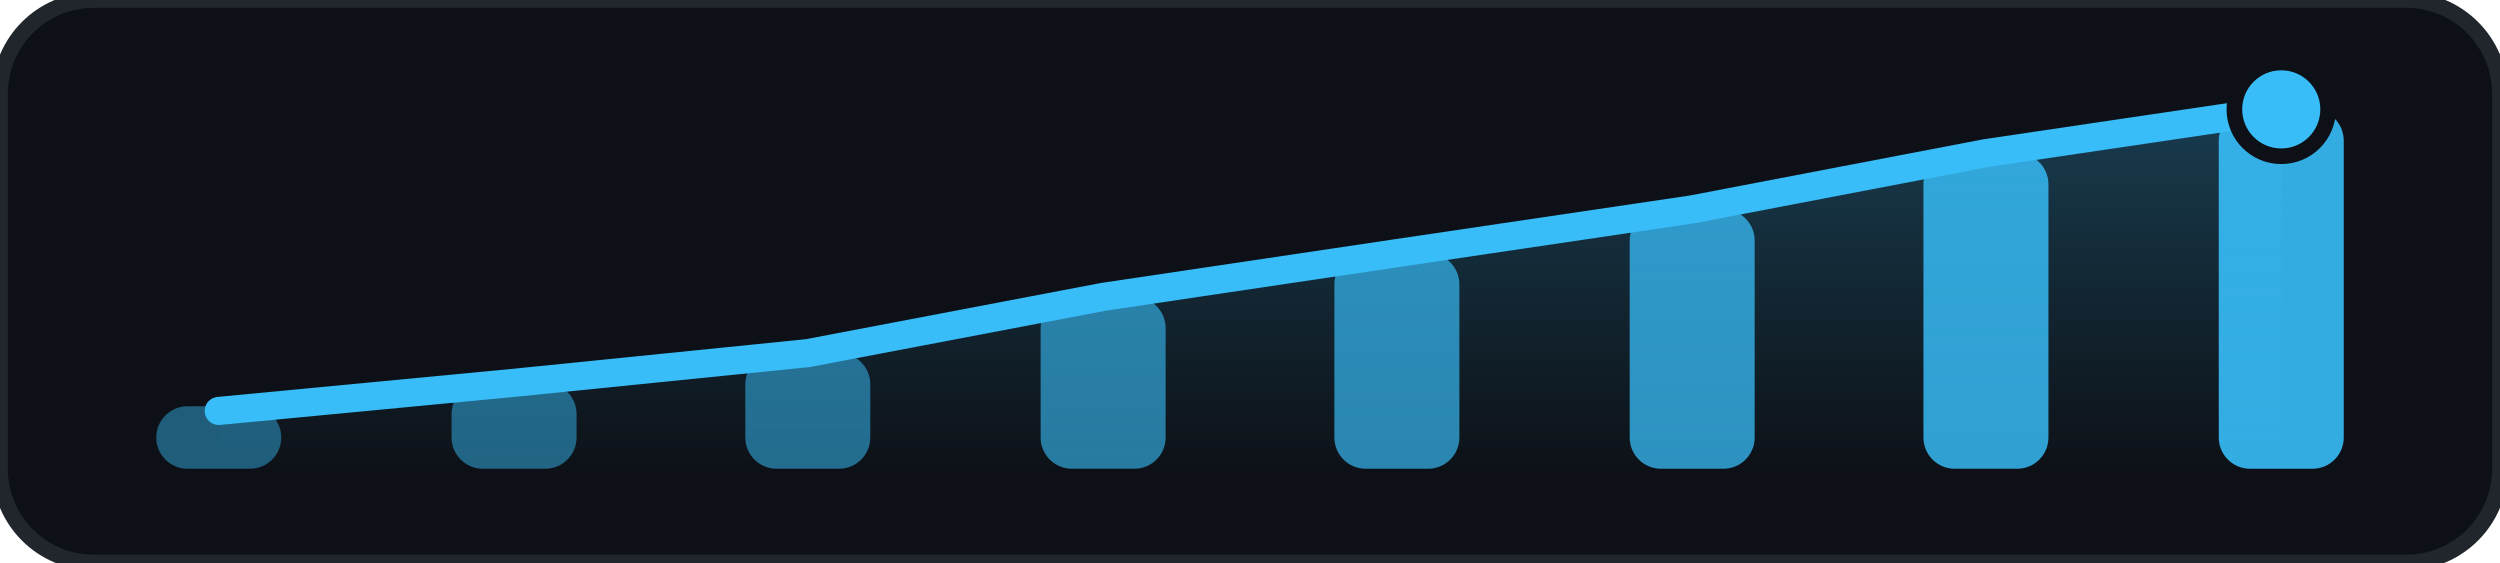
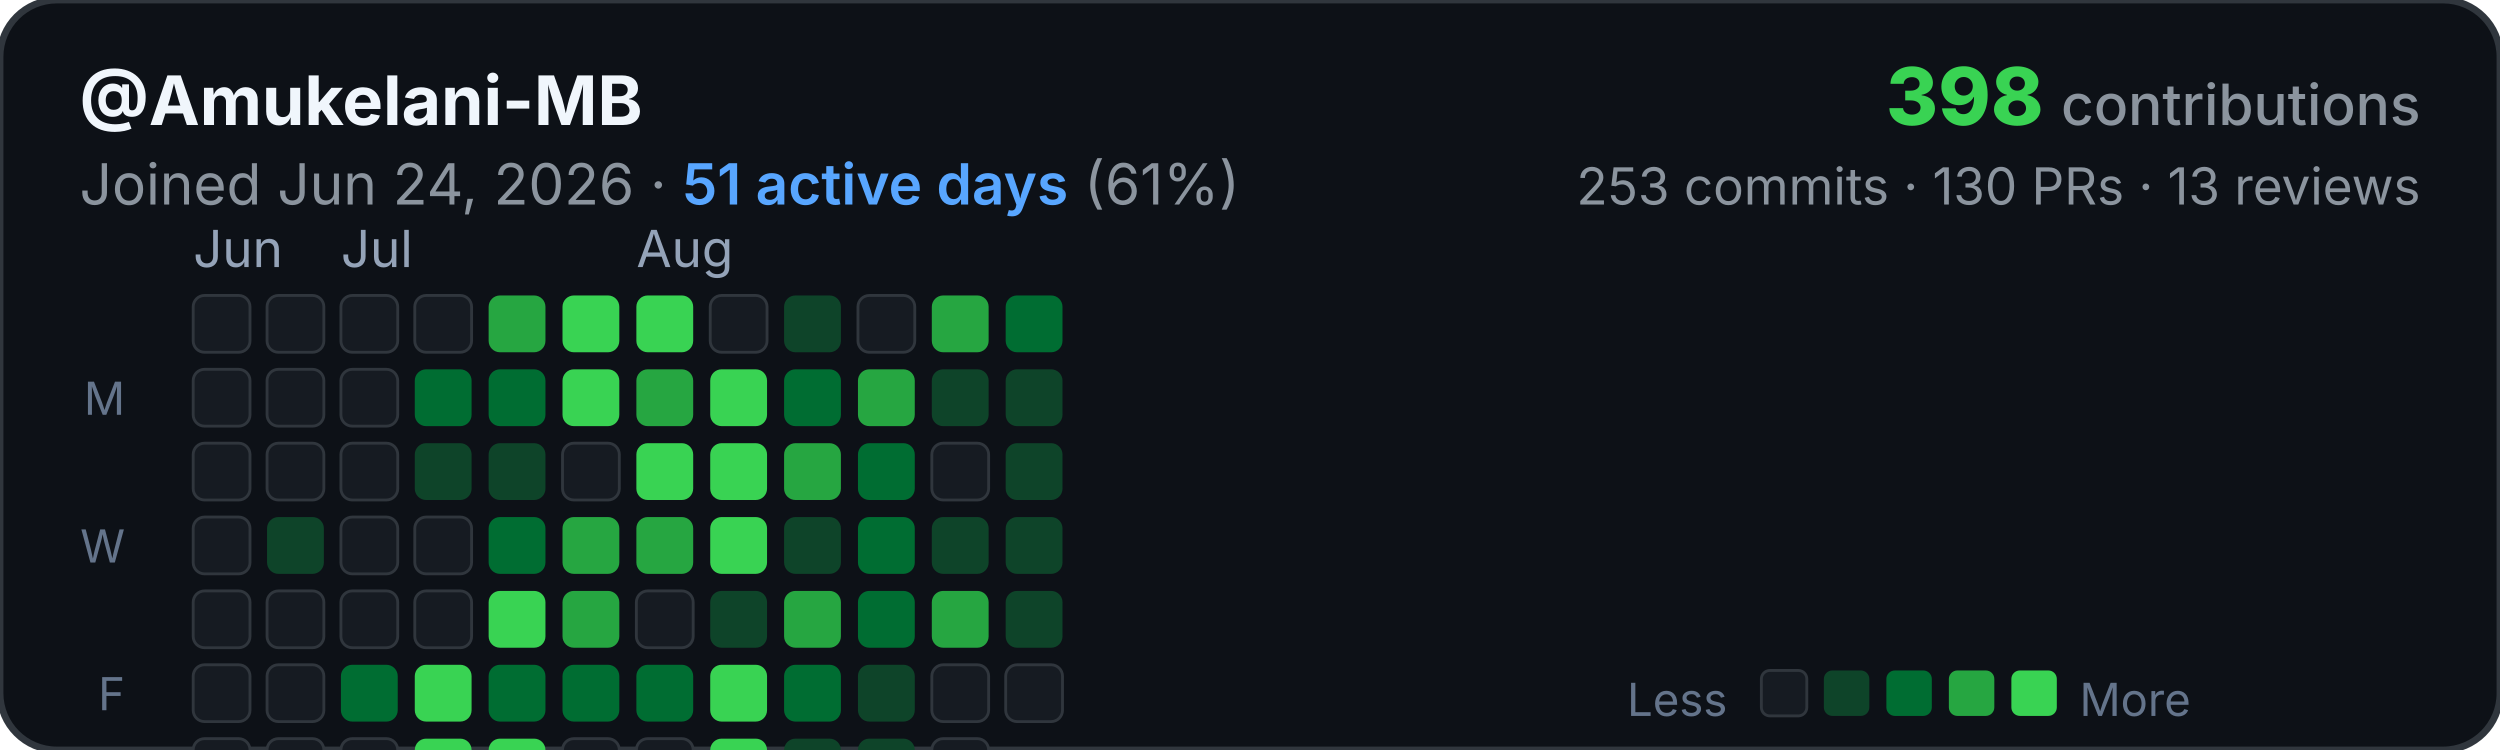
- <svg xmlns="http://www.w3.org/2000/svg" width="160" height="36" viewBox="0 0 160 36" fill="none">
-   <defs>
-     <linearGradient id="area-grad-38bdf8" x1="0%" y1="0%" x2="0%" y2="100%">
-       <stop offset="0%" stop-color="#38bdf8" stop-opacity="0.25" />
-       <stop offset="100%" stop-color="#38bdf8" stop-opacity="0.00" />
-     </linearGradient>
-   </defs>
-   <rect width="160" height="36" rx="6" fill="#0d1117" stroke="#21262d" stroke-width="1" />
+ <svg xmlns="http://www.w3.org/2000/svg" width="440" height="132" viewBox="0 0 440 132" fill="none">
+   <rect width="440" height="132" rx="10" fill="#0d1117" stroke="#30363d" stroke-width="1.2" />
+   <text x="14" y="22" font-family="-apple-system, BlinkMacSystemFont, sans-serif" font-size="12" font-weight="700" fill="#f0f6fc">@Amukelani-MB</text>
+   <text x="14" y="36" font-family="-apple-system, BlinkMacSystemFont, sans-serif" font-size="10" fill="#8b949e">Joined Jun 24, 2026 · <tspan fill="#58a6ff" font-weight="600">51 active days</tspan> (61%)</text>
+   <text x="426" y="22" font-family="-apple-system, BlinkMacSystemFont, sans-serif" font-size="14" font-weight="800" fill="#39d353" text-anchor="end">398 <tspan font-size="10" font-weight="500" fill="#8b949e">contributions</tspan>
+   </text>
+   <text x="426" y="36" font-family="-apple-system, BlinkMacSystemFont, sans-serif" font-size="9" fill="#8b949e" text-anchor="end">253 commits · 130 PRs · 13 reviews</text>
+   <text x="34" y="47" font-family="-apple-system, BlinkMacSystemFont, sans-serif" font-size="9" fill="#94a3b8">Jun</text>
+   <text x="60" y="47" font-family="-apple-system, BlinkMacSystemFont, sans-serif" font-size="9" fill="#94a3b8">Jul</text>
+   <text x="112" y="47" font-family="-apple-system, BlinkMacSystemFont, sans-serif" font-size="9" fill="#94a3b8">Aug</text>
+   <text x="22" y="73" font-family="-apple-system, BlinkMacSystemFont, sans-serif" font-size="8" fill="#64748b" text-anchor="end">M</text>
+   <text x="22" y="99" font-family="-apple-system, BlinkMacSystemFont, sans-serif" font-size="8" fill="#64748b" text-anchor="end">W</text>
+   <text x="22" y="125" font-family="-apple-system, BlinkMacSystemFont, sans-serif" font-size="8" fill="#64748b" text-anchor="end">F</text>
  <g>
-     <rect x="10.0" y="26.0" width="8" height="4.0" rx="2" fill="#38bdf8" fill-opacity="0.44" />
-     <rect x="28.9" y="24.5" width="8" height="5.5" rx="2" fill="#38bdf8" fill-opacity="0.48" />
-     <rect x="47.7" y="22.6" width="8" height="7.4" rx="2" fill="#38bdf8" fill-opacity="0.53" />
-     <rect x="66.6" y="19.0" width="8" height="11.0" rx="2" fill="#38bdf8" fill-opacity="0.61" />
-     <rect x="85.4" y="16.2" width="8" height="13.8" rx="2" fill="#38bdf8" fill-opacity="0.68" />
-     <rect x="104.3" y="13.4" width="8" height="16.6" rx="2" fill="#38bdf8" fill-opacity="0.75" />
-     <rect x="123.1" y="9.8" width="8" height="20.2" rx="2" fill="#38bdf8" fill-opacity="0.83" />
-     <rect x="142.0" y="7.0" width="8" height="23.0" rx="2" fill="#38bdf8" fill-opacity="0.90" />
+     <rect x="34" y="52" width="10" height="10" rx="2" fill="#161b22" stroke="#30363d" stroke-width="0.5" />
+     <rect x="34" y="65" width="10" height="10" rx="2" fill="#161b22" stroke="#30363d" stroke-width="0.5" />
+     <rect x="34" y="78" width="10" height="10" rx="2" fill="#161b22" stroke="#30363d" stroke-width="0.5" />
+     <rect x="34" y="91" width="10" height="10" rx="2" fill="#161b22" stroke="#30363d" stroke-width="0.5" />
+     <rect x="34" y="104" width="10" height="10" rx="2" fill="#161b22" stroke="#30363d" stroke-width="0.5" />
+     <rect x="34" y="117" width="10" height="10" rx="2" fill="#161b22" stroke="#30363d" stroke-width="0.5" />
+     <rect x="34" y="130" width="10" height="10" rx="2" fill="#161b22" stroke="#30363d" stroke-width="0.5" />
+     <rect x="47" y="52" width="10" height="10" rx="2" fill="#161b22" stroke="#30363d" stroke-width="0.5" />
+     <rect x="47" y="65" width="10" height="10" rx="2" fill="#161b22" stroke="#30363d" stroke-width="0.5" />
+     <rect x="47" y="78" width="10" height="10" rx="2" fill="#161b22" stroke="#30363d" stroke-width="0.5" />
+     <rect x="47" y="91" width="10" height="10" rx="2" fill="#0e4429" />
+     <rect x="47" y="104" width="10" height="10" rx="2" fill="#161b22" stroke="#30363d" stroke-width="0.5" />
+     <rect x="47" y="117" width="10" height="10" rx="2" fill="#161b22" stroke="#30363d" stroke-width="0.5" />
+     <rect x="47" y="130" width="10" height="10" rx="2" fill="#161b22" stroke="#30363d" stroke-width="0.5" />
+     <rect x="60" y="52" width="10" height="10" rx="2" fill="#161b22" stroke="#30363d" stroke-width="0.5" />
+     <rect x="60" y="65" width="10" height="10" rx="2" fill="#161b22" stroke="#30363d" stroke-width="0.5" />
+     <rect x="60" y="78" width="10" height="10" rx="2" fill="#161b22" stroke="#30363d" stroke-width="0.5" />
+     <rect x="60" y="91" width="10" height="10" rx="2" fill="#161b22" stroke="#30363d" stroke-width="0.5" />
+     <rect x="60" y="104" width="10" height="10" rx="2" fill="#161b22" stroke="#30363d" stroke-width="0.5" />
+     <rect x="60" y="117" width="10" height="10" rx="2" fill="#006d32" />
+     <rect x="60" y="130" width="10" height="10" rx="2" fill="#161b22" stroke="#30363d" stroke-width="0.5" />
+     <rect x="73" y="52" width="10" height="10" rx="2" fill="#161b22" stroke="#30363d" stroke-width="0.5" />
+     <rect x="73" y="65" width="10" height="10" rx="2" fill="#006d32" />
+     <rect x="73" y="78" width="10" height="10" rx="2" fill="#0e4429" />
+     <rect x="73" y="91" width="10" height="10" rx="2" fill="#161b22" stroke="#30363d" stroke-width="0.5" />
+     <rect x="73" y="104" width="10" height="10" rx="2" fill="#161b22" stroke="#30363d" stroke-width="0.5" />
+     <rect x="73" y="117" width="10" height="10" rx="2" fill="#39d353" />
+     <rect x="73" y="130" width="10" height="10" rx="2" fill="#39d353" />
+     <rect x="86" y="52" width="10" height="10" rx="2" fill="#26a641" />
+     <rect x="86" y="65" width="10" height="10" rx="2" fill="#006d32" />
+     <rect x="86" y="78" width="10" height="10" rx="2" fill="#0e4429" />
+     <rect x="86" y="91" width="10" height="10" rx="2" fill="#006d32" />
+     <rect x="86" y="104" width="10" height="10" rx="2" fill="#39d353" />
+     <rect x="86" y="117" width="10" height="10" rx="2" fill="#006d32" />
+     <rect x="86" y="130" width="10" height="10" rx="2" fill="#39d353" />
+     <rect x="99" y="52" width="10" height="10" rx="2" fill="#39d353" />
+     <rect x="99" y="65" width="10" height="10" rx="2" fill="#39d353" />
+     <rect x="99" y="78" width="10" height="10" rx="2" fill="#161b22" stroke="#30363d" stroke-width="0.5" />
+     <rect x="99" y="91" width="10" height="10" rx="2" fill="#26a641" />
+     <rect x="99" y="104" width="10" height="10" rx="2" fill="#26a641" />
+     <rect x="99" y="117" width="10" height="10" rx="2" fill="#006d32" />
+     <rect x="99" y="130" width="10" height="10" rx="2" fill="#161b22" stroke="#30363d" stroke-width="0.5" />
+     <rect x="112" y="52" width="10" height="10" rx="2" fill="#39d353" />
+     <rect x="112" y="65" width="10" height="10" rx="2" fill="#26a641" />
+     <rect x="112" y="78" width="10" height="10" rx="2" fill="#39d353" />
+     <rect x="112" y="91" width="10" height="10" rx="2" fill="#26a641" />
+     <rect x="112" y="104" width="10" height="10" rx="2" fill="#161b22" stroke="#30363d" stroke-width="0.5" />
+     <rect x="112" y="117" width="10" height="10" rx="2" fill="#006d32" />
+     <rect x="112" y="130" width="10" height="10" rx="2" fill="#161b22" stroke="#30363d" stroke-width="0.5" />
+     <rect x="125" y="52" width="10" height="10" rx="2" fill="#161b22" stroke="#30363d" stroke-width="0.5" />
+     <rect x="125" y="65" width="10" height="10" rx="2" fill="#39d353" />
+     <rect x="125" y="78" width="10" height="10" rx="2" fill="#39d353" />
+     <rect x="125" y="91" width="10" height="10" rx="2" fill="#39d353" />
+     <rect x="125" y="104" width="10" height="10" rx="2" fill="#0e4429" />
+     <rect x="125" y="117" width="10" height="10" rx="2" fill="#39d353" />
+     <rect x="125" y="130" width="10" height="10" rx="2" fill="#39d353" />
+     <rect x="138" y="52" width="10" height="10" rx="2" fill="#0e4429" />
+     <rect x="138" y="65" width="10" height="10" rx="2" fill="#006d32" />
+     <rect x="138" y="78" width="10" height="10" rx="2" fill="#26a641" />
+     <rect x="138" y="91" width="10" height="10" rx="2" fill="#0e4429" />
+     <rect x="138" y="104" width="10" height="10" rx="2" fill="#26a641" />
+     <rect x="138" y="117" width="10" height="10" rx="2" fill="#006d32" />
+     <rect x="138" y="130" width="10" height="10" rx="2" fill="#0e4429" />
+     <rect x="151" y="52" width="10" height="10" rx="2" fill="#161b22" stroke="#30363d" stroke-width="0.5" />
+     <rect x="151" y="65" width="10" height="10" rx="2" fill="#26a641" />
+     <rect x="151" y="78" width="10" height="10" rx="2" fill="#006d32" />
+     <rect x="151" y="91" width="10" height="10" rx="2" fill="#006d32" />
+     <rect x="151" y="104" width="10" height="10" rx="2" fill="#006d32" />
+     <rect x="151" y="117" width="10" height="10" rx="2" fill="#0e4429" />
+     <rect x="151" y="130" width="10" height="10" rx="2" fill="#0e4429" />
+     <rect x="164" y="52" width="10" height="10" rx="2" fill="#26a641" />
+     <rect x="164" y="65" width="10" height="10" rx="2" fill="#0e4429" />
+     <rect x="164" y="78" width="10" height="10" rx="2" fill="#161b22" stroke="#30363d" stroke-width="0.5" />
+     <rect x="164" y="91" width="10" height="10" rx="2" fill="#0e4429" />
+     <rect x="164" y="104" width="10" height="10" rx="2" fill="#26a641" />
+     <rect x="164" y="117" width="10" height="10" rx="2" fill="#161b22" stroke="#30363d" stroke-width="0.5" />
+     <rect x="164" y="130" width="10" height="10" rx="2" fill="#161b22" stroke="#30363d" stroke-width="0.5" />
+     <rect x="177" y="52" width="10" height="10" rx="2" fill="#006d32" />
+     <rect x="177" y="65" width="10" height="10" rx="2" fill="#0e4429" />
+     <rect x="177" y="78" width="10" height="10" rx="2" fill="#0e4429" />
+     <rect x="177" y="91" width="10" height="10" rx="2" fill="#0e4429" />
+     <rect x="177" y="104" width="10" height="10" rx="2" fill="#0e4429" />
+     <rect x="177" y="117" width="10" height="10" rx="2" fill="#161b22" stroke="#30363d" stroke-width="0.5" />
  </g>
-   <path d="M 14.0 26.3 L 32.9 24.5 L 51.7 22.6 L 70.6 19.0 L 89.4 16.2 L 108.3 13.4 L 127.1 9.8 L 146.0 7.0 L 146.0 30.0 L 14.0 30.0 Z" fill="url(#area-grad-38bdf8)" />
-   <path d="M 14.0 26.3 L 32.9 24.5 L 51.7 22.6 L 70.6 19.0 L 89.4 16.2 L 108.3 13.4 L 127.1 9.8 L 146.0 7.0" stroke="#38bdf8" stroke-width="1.8" stroke-linecap="round" stroke-linejoin="round" />
-   <circle cx="146.0" cy="7.0" r="3" fill="#38bdf8" stroke="#0d1117" stroke-width="1" />
+   <g transform="translate(310, 118)">
+     <text x="-6" y="8" font-family="-apple-system, BlinkMacSystemFont, sans-serif" font-size="8" fill="#64748b" text-anchor="end">Less</text>
+     <rect x="0" y="0" width="8" height="8" rx="1.5" fill="#161b22" stroke="#30363d" stroke-width="0.5" />
+     <rect x="11" y="0" width="8" height="8" rx="1.5" fill="#0e4429" />
+     <rect x="22" y="0" width="8" height="8" rx="1.5" fill="#006d32" />
+     <rect x="33" y="0" width="8" height="8" rx="1.5" fill="#26a641" />
+     <rect x="44" y="0" width="8" height="8" rx="1.5" fill="#39d353" />
+     <text x="56" y="8" font-family="-apple-system, BlinkMacSystemFont, sans-serif" font-size="8" fill="#64748b">More</text>
+   </g>
</svg>
